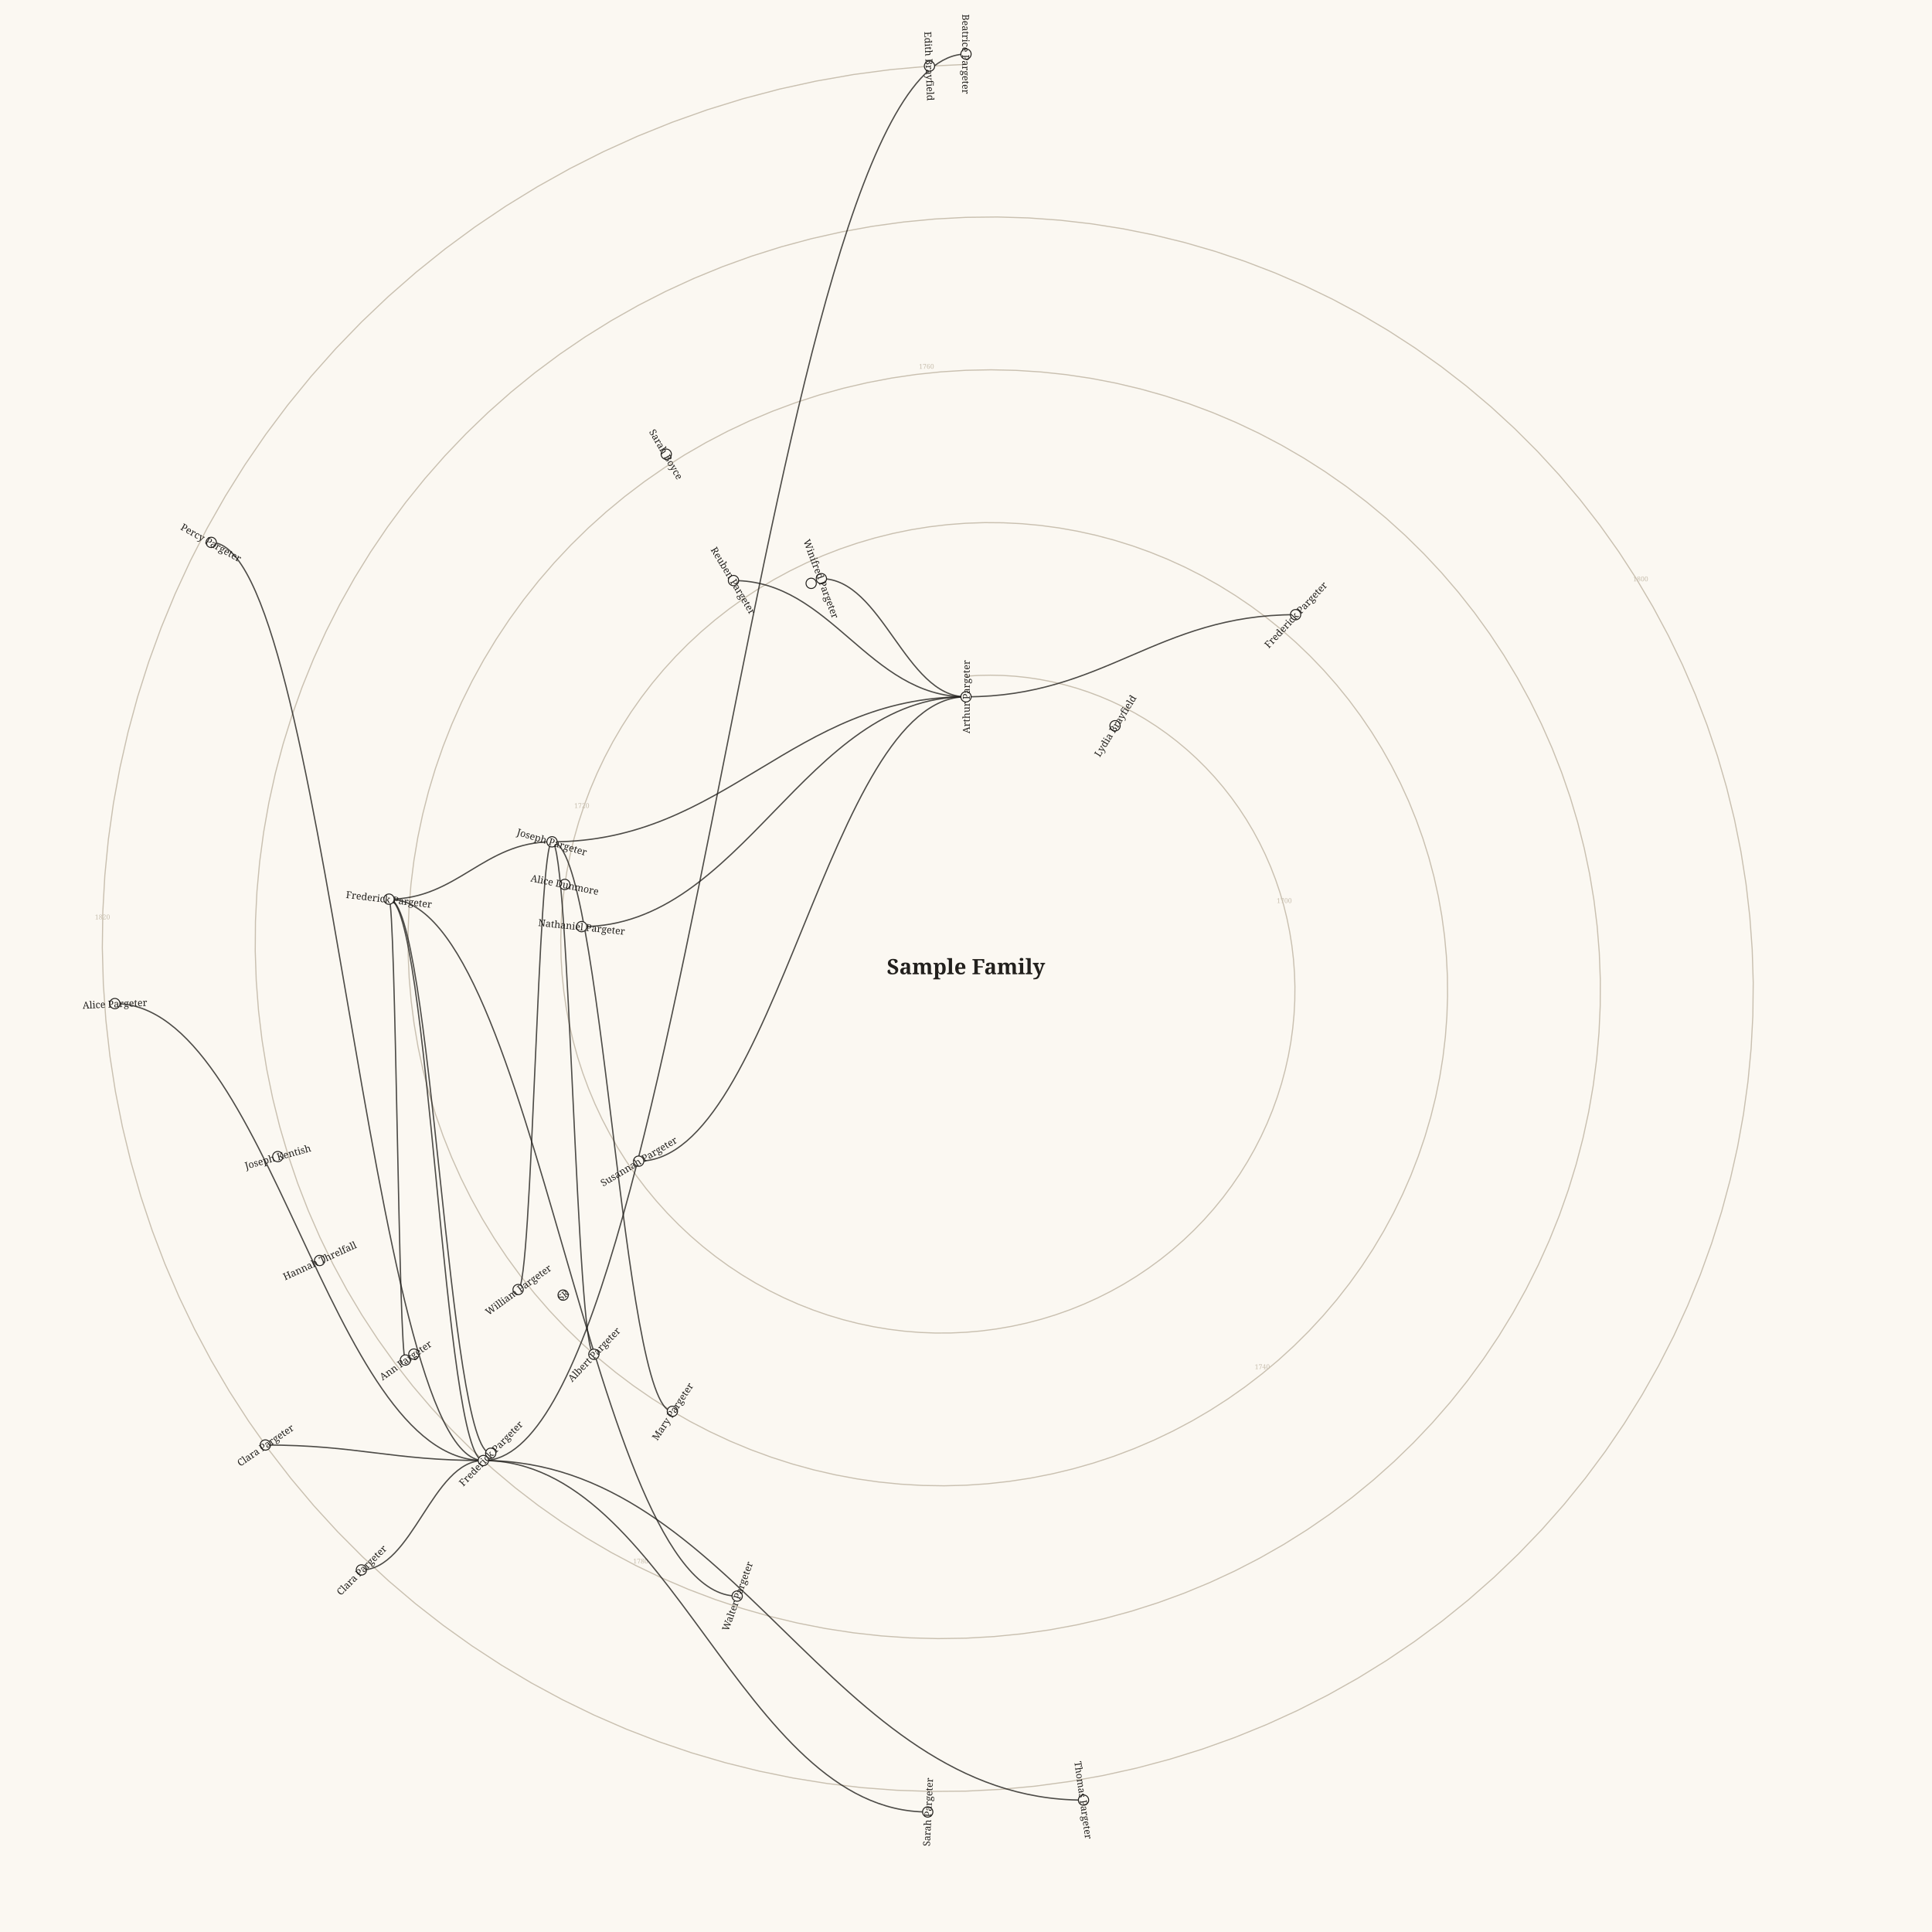
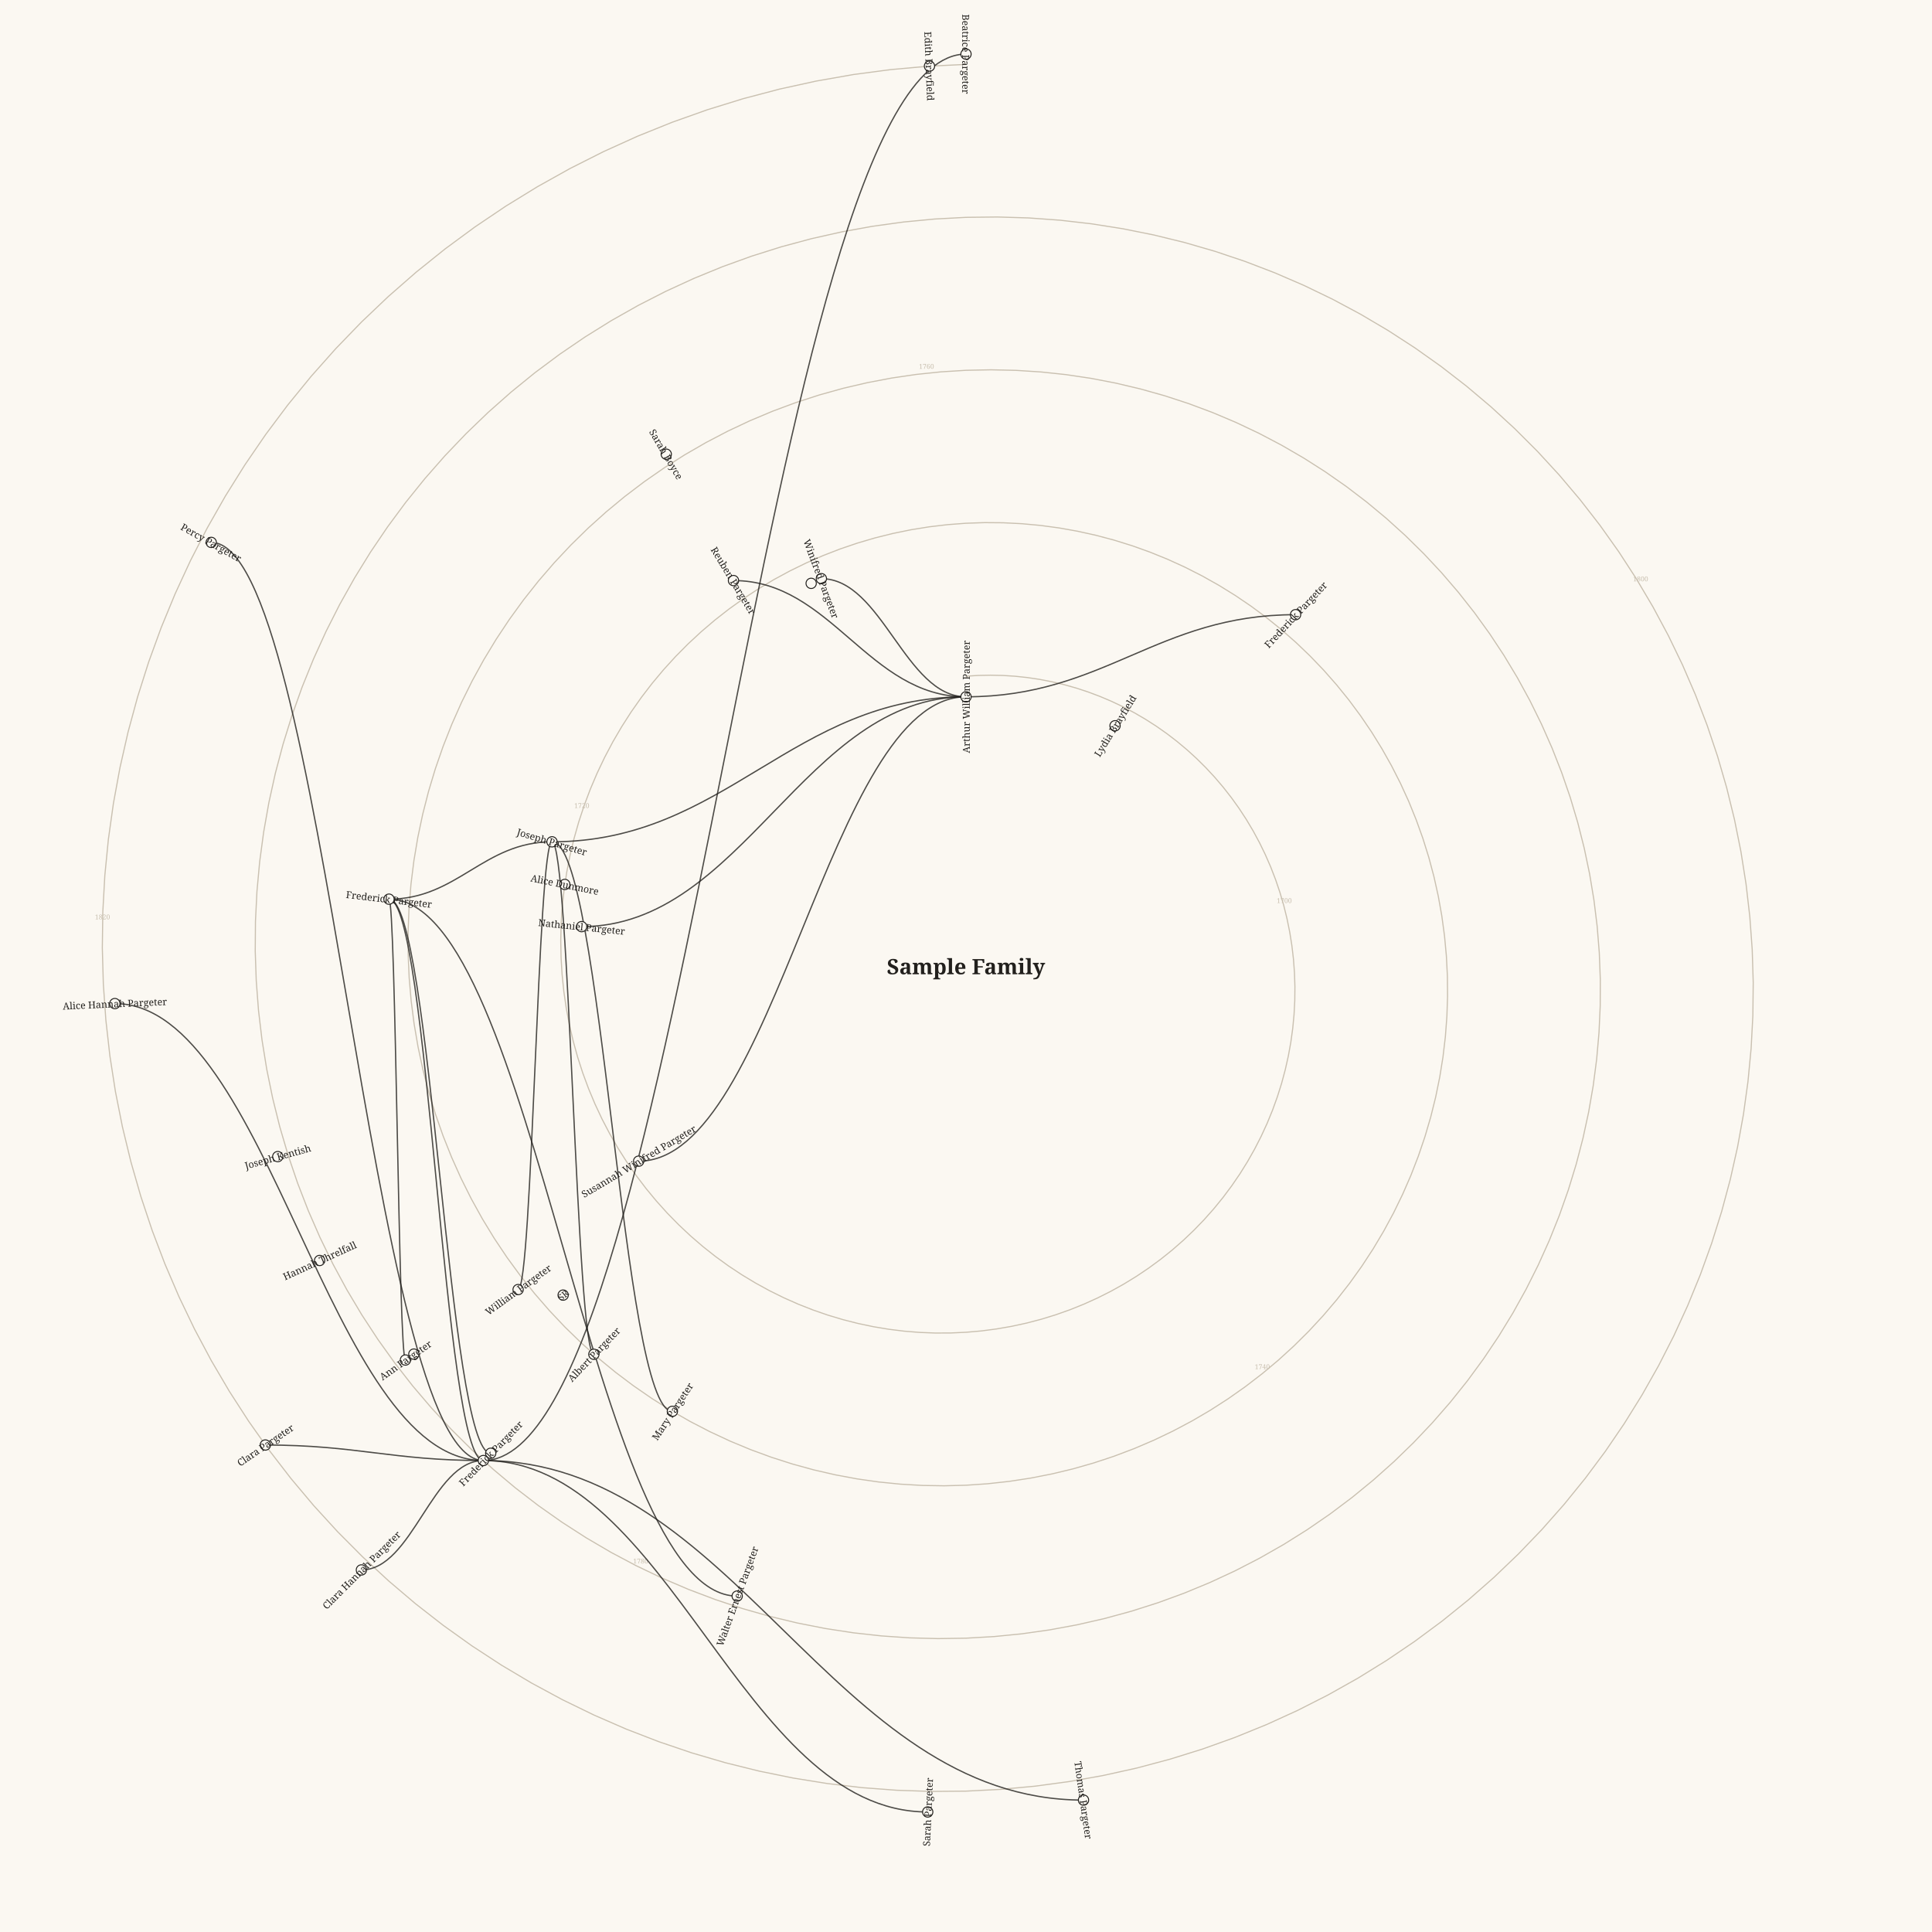
<svg xmlns="http://www.w3.org/2000/svg" width="600mm" height="600mm" viewBox="0 0 600 600">
  <rect x="0" y="0" width="600" height="600" fill="#FBF8F2" />
  <g id="ENGRAVE">
    <path d="M300,210L303.782,209.763L307.584,209.685L311.399,209.767L315.22,210.011L319.041,210.418L322.855,210.987L326.654,211.719L330.431,212.614L334.18,213.67L337.894,214.888L341.566,216.266L345.188,217.802L348.755,219.496L352.259,221.345L355.693,223.346L359.05,225.497L362.325,227.795L365.511,230.238L368.601,232.821L371.59,235.54L374.47,238.393L377.237,241.374L379.884,244.479L382.406,247.703L384.798,251.042L387.055,254.489L389.171,258.039L391.142,261.688L392.963,265.428L394.63,269.253L396.14,273.157L397.488,277.135L398.671,281.178L399.686,285.28L400.53,289.434L401.2,293.633L401.694,297.87L402.011,302.137L402.148,306.427L402.104,310.732L401.879,315.044L401.47,319.356L400.879,323.661L400.105,327.95L399.148,332.215L398.009,336.449L396.688,340.644L395.188,344.792L393.509,348.885L391.654,352.917L389.625,356.878L387.425,360.762L385.056,364.561L382.522,368.268L379.826,371.876L376.973,375.377L373.965,378.765L370.809,382.033L367.508,385.174L364.069,388.183L360.495,391.052L356.793,393.776L352.969,396.35L349.028,398.767L344.978,401.023L340.825,403.112L336.575,405.03L332.237,406.773L327.816,408.336L323.321,409.716L318.759,410.908L314.138,411.911L309.465,412.72L304.75,413.334L300,413.75L295.223,413.967L290.429,413.982L285.624,413.796L280.819,413.406L276.021,412.813L271.239,412.017L266.482,411.017L261.758,409.815L257.077,408.412L252.446,406.809L247.874,405.007L243.37,403.01L238.942,400.819L234.598,398.437L230.347,395.868L226.197,393.116L222.156,390.183L218.231,387.075L214.43,383.796L210.761,380.351L207.23,376.746L203.846,372.985L200.614,369.075L197.541,365.023L194.634,360.833L191.898,356.514L189.34,352.073L186.964,347.516L184.777,342.851L182.782,338.086L180.985,333.229L179.39,328.289L178,323.273L176.819,318.19L175.851,313.049L175.097,307.858L174.561,302.628L174.244,297.366L174.149,292.082L174.276,286.786L174.626,281.486L175.2,276.193L175.999,270.916L177.02,265.663L178.265,260.446L179.731,255.272L181.418,250.153L183.323,245.096L185.443,240.111L187.778,235.208L190.322,230.396L193.073,225.684L196.026,221.08L199.178,216.593L202.524,212.232L206.059,208.006L209.777,203.922L213.672,199.988L217.739,196.213L221.971,192.603L226.362,189.166L230.904,185.909L235.589,182.838L240.411,179.96L245.362,177.28L250.432,174.806L255.614,172.541L260.899,170.491L266.278,168.66L271.741,167.053L277.281,165.674L282.886,164.527L288.547,163.613L294.255,162.937L300,162.5L305.771,162.304L311.559,162.351L317.352,162.642L323.142,163.177L328.917,163.956L334.667,164.98L340.383,166.246L346.052,167.756L351.666,169.506L357.214,171.495L362.686,173.72L368.072,176.178L373.361,178.866L378.545,181.781L383.613,184.917L388.555,188.271L393.363,191.838L398.027,195.612L402.539,199.587L406.889,203.757L411.07,208.115L415.072,212.656L418.889,217.37L422.512,222.251L425.935,227.292L429.149,232.482L432.15,237.815L434.93,243.281L437.484,248.87L439.805,254.575L441.89,260.384L443.733,266.288L445.329,272.277L446.676,278.341L447.769,284.469L448.606,290.651L449.184,296.875L449.5,303.132L449.554,309.409L449.344,315.697L448.869,321.983L448.129,328.257L447.124,334.508L445.855,340.723L444.323,346.893L442.529,353.006L440.477,359.051L438.167,365.017L435.604,370.892L432.791,376.667L429.731,382.33L426.43,387.871L422.891,393.28L419.121,398.546L415.125,403.659L410.91,408.611L406.481,413.391L401.846,417.99L397.013,422.4L391.988,426.611L386.781,430.616L381.399,434.406L375.852,437.974L370.149,441.313L364.298,444.416L358.311,447.277L352.197,449.888L345.966,452.246L339.629,454.344L333.197,456.178L326.68,457.743L320.091,459.036L313.44,460.053L306.739,460.792L300,461.25L293.234,461.425L286.454,461.316L279.671,460.921L272.897,460.241L266.145,459.275L259.426,458.024L252.753,456.49L246.137,454.673L239.591,452.576L233.126,450.202L226.754,447.554L220.487,444.634L214.336,441.449L208.312,438.001L202.428,434.297L196.693,430.341L191.118,426.141L185.715,421.701L180.493,417.03L175.461,412.135L170.631,407.024L166.01,401.704L161.609,396.184L157.435,390.474L153.497,384.583L149.803,378.521L146.36,372.297L143.176,365.923L140.256,359.408L137.607,352.765L135.235,346.003L133.145,339.135L131.341,332.173L129.829,325.129L128.611,318.014L127.691,310.841L127.071,303.622L126.755,296.371L126.743,289.1L127.036,281.821L127.636,274.548L128.542,267.293L129.754,260.069L131.27,252.89L133.09,245.768L135.21,238.715L137.629,231.746L140.343,224.871L143.349,218.105L146.641,211.458L150.216,204.944L154.068,198.575L158.191,192.361L162.579,186.315L167.225,180.449L172.121,174.772L177.261,169.296L182.635,164.031L188.235,158.987L194.052,154.175L200.076,149.602L206.298,145.279L212.706,141.213L219.291,137.413L226.042,133.887L232.946,130.641L239.993,127.683L247.17,125.018L254.465,122.652L261.865,120.591L269.359,118.84L276.932,117.401L284.573,116.28L292.266,115.479L300,115L307.76,114.846L315.533,115.018L323.306,115.516L331.063,116.342L338.793,117.494L346.48,118.972L354.112,120.774L361.673,122.898L369.152,125.341L376.534,128.101L383.806,131.173L390.955,134.553L397.967,138.236L404.831,142.217L411.532,146.489L418.06,151.046L424.4,155.881L430.543,160.986L436.476,166.353L442.188,171.973L447.669,177.838L452.907,183.937L457.893,190.261L462.618,196.8L467.071,203.542L471.244,210.476L475.129,217.59L478.719,224.874L482.005,232.313L484.981,239.896L487.64,247.61L489.978,255.441L491.988,263.376L493.666,271.402L495.009,279.504L496.012,287.668L496.673,295.88L496.99,304.126L496.961,312.392L496.584,320.662L495.859,328.922L494.788,337.158L493.369,345.354L491.605,353.497L489.498,361.572L487.05,369.563L484.265,377.458L481.146,385.241L477.699,392.899L473.927,400.417L469.837,407.782L465.434,414.98L460.726,421.998L455.721,428.823L450.425,435.443L444.847,441.845L438.997,448.017L432.884,453.948L426.517,459.625L419.908,465.039L413.067,470.18L406.006,475.036L398.735,479.599L391.269,483.86L383.618,487.81L375.797,491.441L367.818,494.746L359.695,497.718L351.442,500.351L343.072,502.64L334.602,504.578L326.044,506.161L317.415,507.387L308.728,508.25L300,508.75L291.245,508.883L282.479,508.649L273.718,508.046L264.976,507.076L256.269,505.737L247.613,504.032L239.024,501.962L230.516,499.531L222.105,496.741L213.806,493.596L205.634,490.1L197.603,486.259L189.729,482.079L182.026,477.565L174.508,472.725L167.188,467.567L160.081,462.098L153.199,456.327L146.555,450.264L140.162,443.919L134.031,437.301L128.175,430.422L122.604,423.293L117.33,415.926L112.361,408.333L107.709,400.527L103.381,392.522L99.387,384.33L95.735,375.966L92.432,367.443L89.485,358.777L86.9,349.982L84.683,341.074L82.838,332.068L81.371,322.979L80.284,313.823L79.582,304.617L79.265,295.376L79.336,286.117L79.796,276.856L80.645,267.608L81.883,258.392L83.508,249.222L85.52,240.116L87.914,231.089L90.689,222.158L93.841,213.339L97.364,204.647L101.254,196.098L105.505,187.708L110.111,179.493L115.064,171.466L120.356,163.643L125.98,156.038L131.925,148.665L138.184,141.538L144.745,134.67L151.597,128.074L158.73,121.762L166.132,115.746L173.79,110.038L181.691,104.649L189.823,99.589L198.171,94.867L206.722,90.494L215.46,86.477L224.372,82.825L233.441,79.545L242.652,76.645L251.99,74.129L261.438,72.005L270.979,70.276L280.598,68.947L290.277,68.02L300,67.5L309.749,67.388L319.508,67.684L329.259,68.391L338.985,69.507L348.669,71.032L358.293,72.964L367.841,75.301L377.295,78.04L386.638,81.177L395.854,84.708L404.926,88.627L413.838,92.929L422.574,97.607L431.117,102.653L439.452,108.061L447.564,113.821L455.438,119.924L463.059,126.36L470.414,133.119L477.488,140.189L484.268,147.56L490.742,155.219L496.898,163.152L502.723,171.348L508.207,179.792L513.339,188.469L518.109,197.366L522.507,206.467L526.525,215.756L530.156,225.218L533.39,234.836L536.223,244.595L538.647,254.476L540.657,264.463L542.249,274.539L543.419,284.685L544.163,294.885L544.48,305.121L544.367,315.374L543.824,325.627L542.85,335.861L541.446,346.058L539.614,356.201L537.355,366.271L534.673,376.25L531.571,386.12L528.054,395.865L524.126,405.466L519.793,414.905L515.063,424.167L509.942,433.233L504.439,442.089L498.562,450.716L492.32,459.101L485.724,467.227L478.785,475.079L471.513,482.643L463.921,489.905L456.022,496.851L447.828,503.468L439.353,509.743L430.612,515.666L421.619,521.224L412.389,526.406L402.938,531.203L393.283,535.605L383.439,539.604L373.424,543.191L363.254,546.359L352.948,549.102L342.523,551.413L331.998,553.287L321.389,554.72L310.717,555.709L300,556.25L289.256,556.342L278.505,555.982L267.764,555.172L257.054,553.91L246.393,552.199L235.801,550.04L225.295,547.435L214.895,544.389L204.619,540.905L194.486,536.989L184.513,532.646L174.72,527.884L165.123,522.708L155.74,517.129L146.588,511.153L137.684,504.792L129.043,498.055L120.683,490.953L112.618,483.498L104.863,475.702L97.432,467.579L90.34,459.141L83.6,450.402L77.224,441.378L71.225,432.083L65.614,422.534L60.402,412.746L55.599,402.737L51.214,392.523L47.257,382.121L43.734,371.551L40.655,360.829L38.024,349.975L35.848,339.007L34.131,327.944L32.878,316.806L32.092,305.612L31.776,294.382L31.93,283.135L32.556,271.891L33.655,260.67L35.224,249.491L37.264,238.376L39.77,227.342L42.739,216.411L46.168,205.601L50.052,194.932L54.385,184.422L59.159,174.092L64.369,163.958L70.005,154.041L76.059,144.357L82.521,134.924L89.38,125.76L96.626,116.881L104.246,108.304L112.229,100.044L120.56,92.117L129.226,84.537L138.212,77.318L147.504,70.475L157.085,64.019L166.94,57.964L177.051,52.321L187.402,47.1L197.974,42.312L208.75,37.967L219.712,34.073L230.839,30.637L242.114,27.667L253.516,25.17L265.026,23.15L276.623,21.613L288.288,20.562L300,20" fill="none" stroke="#C9C0B0" stroke-width="0.35" stroke-linecap="round" stroke-linejoin="round" />
    <text x="398.843" y="279.623" font-family="Georgia, 'Iowan Old Style', serif" font-size="2.1" fill="#C9C0B0" text-anchor="middle" dominant-baseline="central">1700</text>
    <text x="180.676" y="250.117" font-family="Georgia, 'Iowan Old Style', serif" font-size="2.1" fill="#C9C0B0" text-anchor="middle" dominant-baseline="central">1720</text>
    <text x="392.021" y="424.385" font-family="Georgia, 'Iowan Old Style', serif" font-size="2.1" fill="#C9C0B0" text-anchor="middle" dominant-baseline="central">1740</text>
    <text x="287.732" y="113.711" font-family="Georgia, 'Iowan Old Style', serif" font-size="2.1" fill="#C9C0B0" text-anchor="middle" dominant-baseline="central">1760</text>
    <text x="198.965" y="484.74" font-family="Georgia, 'Iowan Old Style', serif" font-size="2.1" fill="#C9C0B0" text-anchor="middle" dominant-baseline="central">1780</text>
    <text x="509.507" y="179.713" font-family="Georgia, 'Iowan Old Style', serif" font-size="2.1" fill="#C9C0B0" text-anchor="middle" dominant-baseline="central">1800</text>
    <text x="31.826" y="284.707" font-family="Georgia, 'Iowan Old Style', serif" font-size="2.1" fill="#C9C0B0" text-anchor="middle" dominant-baseline="central">1820</text>
    <path d="M300,216.4C257.301,216.4 241.035,360.612 198.337,360.612" fill="none" stroke="#22201D" stroke-width="0.4" stroke-linecap="round" stroke-linejoin="round" opacity="0.8" />
    <path d="M171.432,261.431C187.133,261.431 193.115,438.303 208.816,438.303" fill="none" stroke="#22201D" stroke-width="0.4" stroke-linecap="round" stroke-linejoin="round" opacity="0.8" />
    <path d="M150.119,453.58C228.397,453.58 258.217,559.034 336.494,559.034" fill="none" stroke="#22201D" stroke-width="0.4" stroke-linecap="round" stroke-linejoin="round" opacity="0.8" />
    <path d="M120.802,279.241C166.219,279.241 183.521,495.68 228.939,495.68" fill="none" stroke="#22201D" stroke-width="0.4" stroke-linecap="round" stroke-linejoin="round" opacity="0.8" />
    <path d="M171.432,261.431C167.012,261.431 165.328,400.491 160.908,400.491" fill="none" stroke="#22201D" stroke-width="0.4" stroke-linecap="round" stroke-linejoin="round" opacity="0.8" />
    <path d="M150.119,453.58C208.076,453.58 230.155,562.723 288.112,562.723" fill="none" stroke="#22201D" stroke-width="0.4" stroke-linecap="round" stroke-linejoin="round" opacity="0.8" />
    <path d="M300,216.4C249.864,216.4 230.764,287.772 180.628,287.772" fill="none" stroke="#22201D" stroke-width="0.4" stroke-linecap="round" stroke-linejoin="round" opacity="0.8" />
    <path d="M120.802,279.241C134.07,279.241 139.125,451.326 152.394,451.326" fill="none" stroke="#22201D" stroke-width="0.4" stroke-linecap="round" stroke-linejoin="round" opacity="0.8" />
    <path d="M171.432,261.431C176.892,261.431 178.971,420.589 184.431,420.589" fill="none" stroke="#22201D" stroke-width="0.4" stroke-linecap="round" stroke-linejoin="round" opacity="0.8" />
    <path d="M150.119,453.58C134.209,453.58 128.148,487.558 112.237,487.558" fill="none" stroke="#22201D" stroke-width="0.4" stroke-linecap="round" stroke-linejoin="round" opacity="0.8" />
    <path d="M300,216.4C269.671,216.4 258.118,180.298 227.789,180.298" fill="none" stroke="#22201D" stroke-width="0.4" stroke-linecap="round" stroke-linejoin="round" opacity="0.8" />
    <path d="M120.802,279.241C122.947,279.241 123.764,422.366 125.909,422.366" fill="none" stroke="#22201D" stroke-width="0.4" stroke-linecap="round" stroke-linejoin="round" opacity="0.8" />
    <path d="M150.119,453.58C121.677,453.58 110.842,448.763 82.399,448.763" fill="none" stroke="#22201D" stroke-width="0.4" stroke-linecap="round" stroke-linejoin="round" opacity="0.8" />
    <path d="M171.432,261.431C150.167,261.431 142.066,279.241 120.802,279.241" fill="none" stroke="#22201D" stroke-width="0.4" stroke-linecap="round" stroke-linejoin="round" opacity="0.8" />
    <path d="M300,216.4C281.135,216.4 273.949,179.714 255.085,179.714" fill="none" stroke="#22201D" stroke-width="0.4" stroke-linecap="round" stroke-linejoin="round" opacity="0.8" />
    <path d="M150.119,453.58C102.049,453.58 83.737,311.671 35.666,311.671" fill="none" stroke="#22201D" stroke-width="0.4" stroke-linecap="round" stroke-linejoin="round" opacity="0.8" />
    <path d="M120.802,279.241C133.115,279.241 137.806,453.58 150.119,453.58" fill="none" stroke="#22201D" stroke-width="0.4" stroke-linecap="round" stroke-linejoin="round" opacity="0.8" />
    <path d="M300,216.4C342.987,216.4 359.363,190.896 402.349,190.896" fill="none" stroke="#22201D" stroke-width="0.4" stroke-linecap="round" stroke-linejoin="round" opacity="0.8" />
    <path d="M150.119,453.58C114.621,453.58 101.098,168.449 65.6,168.449" fill="none" stroke="#22201D" stroke-width="0.4" stroke-linecap="round" stroke-linejoin="round" opacity="0.8" />
    <path d="M150.119,453.58C213.069,453.58 237.05,16.8 300,16.8" fill="none" stroke="#22201D" stroke-width="0.4" stroke-linecap="round" stroke-linejoin="round" opacity="0.8" />
    <path d="M300,216.4C246.001,216.4 225.431,261.431 171.432,261.431" fill="none" stroke="#22201D" stroke-width="0.4" stroke-linecap="round" stroke-linejoin="round" opacity="0.8" />
    <circle cx="300" cy="216.4" r="1.6" fill="#FBF8F2" stroke="#22201D" stroke-width="0.3" stroke-linecap="round" stroke-linejoin="round" />
    <circle cx="198.337" cy="360.612" r="1.6" fill="#FBF8F2" stroke="#22201D" stroke-width="0.3" stroke-linecap="round" stroke-linejoin="round" />
    <circle cx="208.816" cy="438.303" r="1.6" fill="#FBF8F2" stroke="#22201D" stroke-width="0.3" stroke-linecap="round" stroke-linejoin="round" />
    <circle cx="99.257" cy="391.453" r="1.6" fill="#FBF8F2" stroke="#22201D" stroke-width="0.3" stroke-linecap="round" stroke-linejoin="round" />
    <circle cx="336.494" cy="559.034" r="1.6" fill="#FBF8F2" stroke="#22201D" stroke-width="0.3" stroke-linecap="round" stroke-linejoin="round" />
    <circle cx="346.286" cy="225.394" r="1.6" fill="#FBF8F2" stroke="#22201D" stroke-width="0.3" stroke-linecap="round" stroke-linejoin="round" />
    <circle cx="228.939" cy="495.68" r="1.6" fill="#FBF8F2" stroke="#22201D" stroke-width="0.3" stroke-linecap="round" stroke-linejoin="round" />
    <circle cx="175.407" cy="274.67" r="1.6" fill="#FBF8F2" stroke="#22201D" stroke-width="0.3" stroke-linecap="round" stroke-linejoin="round" />
    <circle cx="160.908" cy="400.491" r="1.6" fill="#FBF8F2" stroke="#22201D" stroke-width="0.3" stroke-linecap="round" stroke-linejoin="round" />
    <circle cx="288.112" cy="562.723" r="1.6" fill="#FBF8F2" stroke="#22201D" stroke-width="0.3" stroke-linecap="round" stroke-linejoin="round" />
    <circle cx="180.628" cy="287.772" r="1.6" fill="#FBF8F2" stroke="#22201D" stroke-width="0.3" stroke-linecap="round" stroke-linejoin="round" />
    <circle cx="152.394" cy="451.326" r="1.6" fill="#FBF8F2" stroke="#22201D" stroke-width="0.3" stroke-linecap="round" stroke-linejoin="round" />
    <circle cx="184.431" cy="420.589" r="1.6" fill="#FBF8F2" stroke="#22201D" stroke-width="0.3" stroke-linecap="round" stroke-linejoin="round" />
    <circle cx="112.237" cy="487.558" r="1.6" fill="#FBF8F2" stroke="#22201D" stroke-width="0.3" stroke-linecap="round" stroke-linejoin="round" />
    <circle cx="227.789" cy="180.298" r="1.6" fill="#FBF8F2" stroke="#22201D" stroke-width="0.3" stroke-linecap="round" stroke-linejoin="round" />
    <circle cx="174.892" cy="402.203" r="1.6" fill="#FBF8F2" stroke="#22201D" stroke-width="0.3" stroke-linecap="round" stroke-linejoin="round" />
    <circle cx="125.909" cy="422.366" r="1.6" fill="#FBF8F2" stroke="#22201D" stroke-width="0.3" stroke-linecap="round" stroke-linejoin="round" />
    <circle cx="82.399" cy="448.763" r="1.6" fill="#FBF8F2" stroke="#22201D" stroke-width="0.3" stroke-linecap="round" stroke-linejoin="round" />
    <circle cx="86.263" cy="359.195" r="1.6" fill="#FBF8F2" stroke="#22201D" stroke-width="0.3" stroke-linecap="round" stroke-linejoin="round" />
    <circle cx="120.802" cy="279.241" r="1.6" fill="#FBF8F2" stroke="#22201D" stroke-width="0.3" stroke-linecap="round" stroke-linejoin="round" />
    <circle cx="255.085" cy="179.714" r="1.6" fill="#FBF8F2" stroke="#22201D" stroke-width="0.3" stroke-linecap="round" stroke-linejoin="round" />
    <circle cx="35.666" cy="311.671" r="1.6" fill="#FBF8F2" stroke="#22201D" stroke-width="0.3" stroke-linecap="round" stroke-linejoin="round" />
    <circle cx="150.119" cy="453.58" r="1.6" fill="#FBF8F2" stroke="#22201D" stroke-width="0.3" stroke-linecap="round" stroke-linejoin="round" />
    <circle cx="206.913" cy="141.058" r="1.6" fill="#FBF8F2" stroke="#22201D" stroke-width="0.3" stroke-linecap="round" stroke-linejoin="round" />
    <circle cx="402.349" cy="190.896" r="1.6" fill="#FBF8F2" stroke="#22201D" stroke-width="0.3" stroke-linecap="round" stroke-linejoin="round" />
    <circle cx="128.527" cy="420.526" r="1.6" fill="#FBF8F2" stroke="#22201D" stroke-width="0.3" stroke-linecap="round" stroke-linejoin="round" />
    <circle cx="65.6" cy="168.449" r="1.6" fill="#FBF8F2" stroke="#22201D" stroke-width="0.3" stroke-linecap="round" stroke-linejoin="round" />
    <circle cx="288.659" cy="20.537" r="1.6" fill="#FBF8F2" stroke="#22201D" stroke-width="0.3" stroke-linecap="round" stroke-linejoin="round" />
    <circle cx="300" cy="16.8" r="1.6" fill="#FBF8F2" stroke="#22201D" stroke-width="0.3" stroke-linecap="round" stroke-linejoin="round" />
    <circle cx="171.432" cy="261.431" r="1.6" fill="#FBF8F2" stroke="#22201D" stroke-width="0.3" stroke-linecap="round" stroke-linejoin="round" />
    <circle cx="251.916" cy="181.166" r="1.6" fill="#FBF8F2" stroke="#22201D" stroke-width="0.3" stroke-linecap="round" stroke-linejoin="round" />
-     <text x="300" y="216.4" font-family="Georgia, 'Iowan Old Style', serif" font-size="3" fill="#22201D" text-anchor="middle" dominant-baseline="central" transform="rotate(-90,300,216.4)">Arthur Pargeter</text>
-     <text x="198.337" y="360.612" font-family="Georgia, 'Iowan Old Style', serif" font-size="3" fill="#22201D" text-anchor="middle" dominant-baseline="central" transform="rotate(329.1963,198.3369,360.6123)">Susannah Pargeter</text>
+     <text x="300" y="216.4" font-family="Georgia, 'Iowan Old Style', serif" font-size="3" fill="#22201D" text-anchor="middle" dominant-baseline="central" transform="rotate(-90,300,216.4)">Arthur William Pargeter</text>
+     <text x="198.337" y="360.612" font-family="Georgia, 'Iowan Old Style', serif" font-size="3" fill="#22201D" text-anchor="middle" dominant-baseline="central" transform="rotate(329.1963,198.3369,360.6123)">Susannah Winifred Pargeter</text>
    <text x="208.816" y="438.303" font-family="Georgia, 'Iowan Old Style', serif" font-size="3" fill="#22201D" text-anchor="middle" dominant-baseline="central" transform="rotate(663.3972,208.816,438.3025)">Mary Pargeter</text>
    <text x="99.257" y="391.453" font-family="Georgia, 'Iowan Old Style', serif" font-size="3" fill="#22201D" text-anchor="middle" dominant-baseline="central" transform="rotate(1055.507,99.2571,391.4533)">Hannah Threlfall</text>
    <text x="336.494" y="559.034" font-family="Georgia, 'Iowan Old Style', serif" font-size="3" fill="#22201D" text-anchor="middle" dominant-baseline="central" transform="rotate(1161.981,336.4939,559.0338)">Thomas Pargeter</text>
    <text x="346.286" y="225.394" font-family="Georgia, 'Iowan Old Style', serif" font-size="3" fill="#22201D" text-anchor="middle" dominant-baseline="central" transform="rotate(-58.1841,346.2863,225.394)">Lydia Brayfield</text>
-     <text x="228.939" y="495.68" font-family="Georgia, 'Iowan Old Style', serif" font-size="3" fill="#22201D" text-anchor="middle" dominant-baseline="central" transform="rotate(1009.958,228.939,495.68)">Walter Pargeter</text>
+     <text x="228.939" y="495.68" font-family="Georgia, 'Iowan Old Style', serif" font-size="3" fill="#22201D" text-anchor="middle" dominant-baseline="central" transform="rotate(1009.958,228.939,495.68)">Walter Ernest Pargeter</text>
    <text x="175.407" y="274.67" font-family="Georgia, 'Iowan Old Style', serif" font-size="3" fill="#22201D" text-anchor="middle" dominant-baseline="central" transform="rotate(371.4916,175.4074,274.6704)">Alice Dunmore</text>
    <text x="160.908" y="400.491" font-family="Georgia, 'Iowan Old Style', serif" font-size="3" fill="#22201D" text-anchor="middle" dominant-baseline="central" transform="rotate(684.1527,160.9083,400.4908)">William Pargeter</text>
    <text x="288.112" y="562.723" font-family="Georgia, 'Iowan Old Style', serif" font-size="3" fill="#22201D" text-anchor="middle" dominant-baseline="central" transform="rotate(1352.591,288.1121,562.723)">Sarah Pargeter</text>
    <text x="180.628" y="287.772" font-family="Georgia, 'Iowan Old Style', serif" font-size="3" fill="#22201D" text-anchor="middle" dominant-baseline="central" transform="rotate(365.8488,180.628,287.7718)">Nathaniel Pargeter</text>
    <text x="152.394" y="451.326" font-family="Georgia, 'Iowan Old Style', serif" font-size="3" fill="#22201D" text-anchor="middle" dominant-baseline="central" transform="rotate(1034.287,152.3941,451.3264)">Frederick Pargeter</text>
    <text x="184.431" y="420.589" font-family="Georgia, 'Iowan Old Style', serif" font-size="3" fill="#22201D" text-anchor="middle" dominant-baseline="central" transform="rotate(673.7822,184.431,420.5892)">Albert Pargeter</text>
-     <text x="112.237" y="487.558" font-family="Georgia, 'Iowan Old Style', serif" font-size="3" fill="#22201D" text-anchor="middle" dominant-baseline="central" transform="rotate(1395.031,112.2372,487.5576)">Clara Pargeter</text>
+     <text x="112.237" y="487.558" font-family="Georgia, 'Iowan Old Style', serif" font-size="3" fill="#22201D" text-anchor="middle" dominant-baseline="central" transform="rotate(1395.031,112.2372,487.5576)">Clara Hannah Pargeter</text>
    <text x="227.789" y="180.298" font-family="Georgia, 'Iowan Old Style', serif" font-size="3" fill="#22201D" text-anchor="middle" dominant-baseline="central" transform="rotate(418.8995,227.7894,180.2976)">Reuben Pargeter</text>
    <text x="174.892" y="402.203" font-family="Georgia, 'Iowan Old Style', serif" font-size="2.76" fill="#22201D" text-anchor="middle" dominant-baseline="central" transform="rotate(680.754,174.8924,402.2028)">SR</text>
    <text x="125.909" y="422.366" font-family="Georgia, 'Iowan Old Style', serif" font-size="3" fill="#22201D" text-anchor="middle" dominant-baseline="central" transform="rotate(1044.897,125.9094,422.3662)">Ann Pargeter</text>
    <text x="82.399" y="448.763" font-family="Georgia, 'Iowan Old Style', serif" font-size="3" fill="#22201D" text-anchor="middle" dominant-baseline="central" transform="rotate(1405.641,82.3994,448.7632)">Clara Pargeter</text>
    <text x="86.263" y="359.195" font-family="Georgia, 'Iowan Old Style', serif" font-size="3" fill="#22201D" text-anchor="middle" dominant-baseline="central" transform="rotate(1064.52,86.2634,359.1955)">Joseph Kentish</text>
    <text x="120.802" y="279.241" font-family="Georgia, 'Iowan Old Style', serif" font-size="3" fill="#22201D" text-anchor="middle" dominant-baseline="central" transform="rotate(726.6077,120.8015,279.2415)">Frederick Pargeter</text>
    <text x="255.085" y="179.714" font-family="Georgia, 'Iowan Old Style', serif" font-size="3" fill="#22201D" text-anchor="middle" dominant-baseline="central" transform="rotate(429.5241,255.0846,179.7139)">Winifred Pargeter</text>
-     <text x="35.666" y="311.671" font-family="Georgia, 'Iowan Old Style', serif" font-size="3" fill="#22201D" text-anchor="middle" dominant-baseline="central" transform="rotate(1437.472,35.6661,311.6713)">Alice Pargeter</text>
+     <text x="35.666" y="311.671" font-family="Georgia, 'Iowan Old Style', serif" font-size="3" fill="#22201D" text-anchor="middle" dominant-baseline="central" transform="rotate(1437.472,35.6661,311.6713)">Alice Hannah Pargeter</text>
    <text x="206.913" y="141.058" font-family="Georgia, 'Iowan Old Style', serif" font-size="3" fill="#22201D" text-anchor="middle" dominant-baseline="central" transform="rotate(779.6438,206.9129,141.0583)">Sarah Boyce</text>
    <text x="402.349" y="190.896" font-family="Georgia, 'Iowan Old Style', serif" font-size="3" fill="#22201D" text-anchor="middle" dominant-baseline="central" transform="rotate(313.1704,402.3492,190.8962)">Frederick Pargeter</text>
    <text x="65.6" y="168.449" font-family="Georgia, 'Iowan Old Style', serif" font-size="3" fill="#22201D" text-anchor="middle" dominant-baseline="central" transform="rotate(1469.302,65.6005,168.4492)">Percy Pargeter</text>
    <text x="288.659" y="20.537" font-family="Georgia, 'Iowan Old Style', serif" font-size="3" fill="#22201D" text-anchor="middle" dominant-baseline="central" transform="rotate(1527.676,288.6588,20.5367)">Edith Brayfield</text>
    <text x="300" y="16.8" font-family="Georgia, 'Iowan Old Style', serif" font-size="3" fill="#22201D" text-anchor="middle" dominant-baseline="central" transform="rotate(1530,300,16.8)">Beatrice Pargeter</text>
    <text x="171.432" y="261.431" font-family="Georgia, 'Iowan Old Style', serif" font-size="3" fill="#22201D" text-anchor="middle" dominant-baseline="central" transform="rotate(376.6986,171.4322,261.4312)">Joseph Pargeter</text>
    <text x="300" y="300" font-family="Georgia, 'Iowan Old Style', serif" font-size="6.6" fill="#22201D" text-anchor="middle" dominant-baseline="central" font-weight="600">Sample Family</text>
  </g>
</svg>
